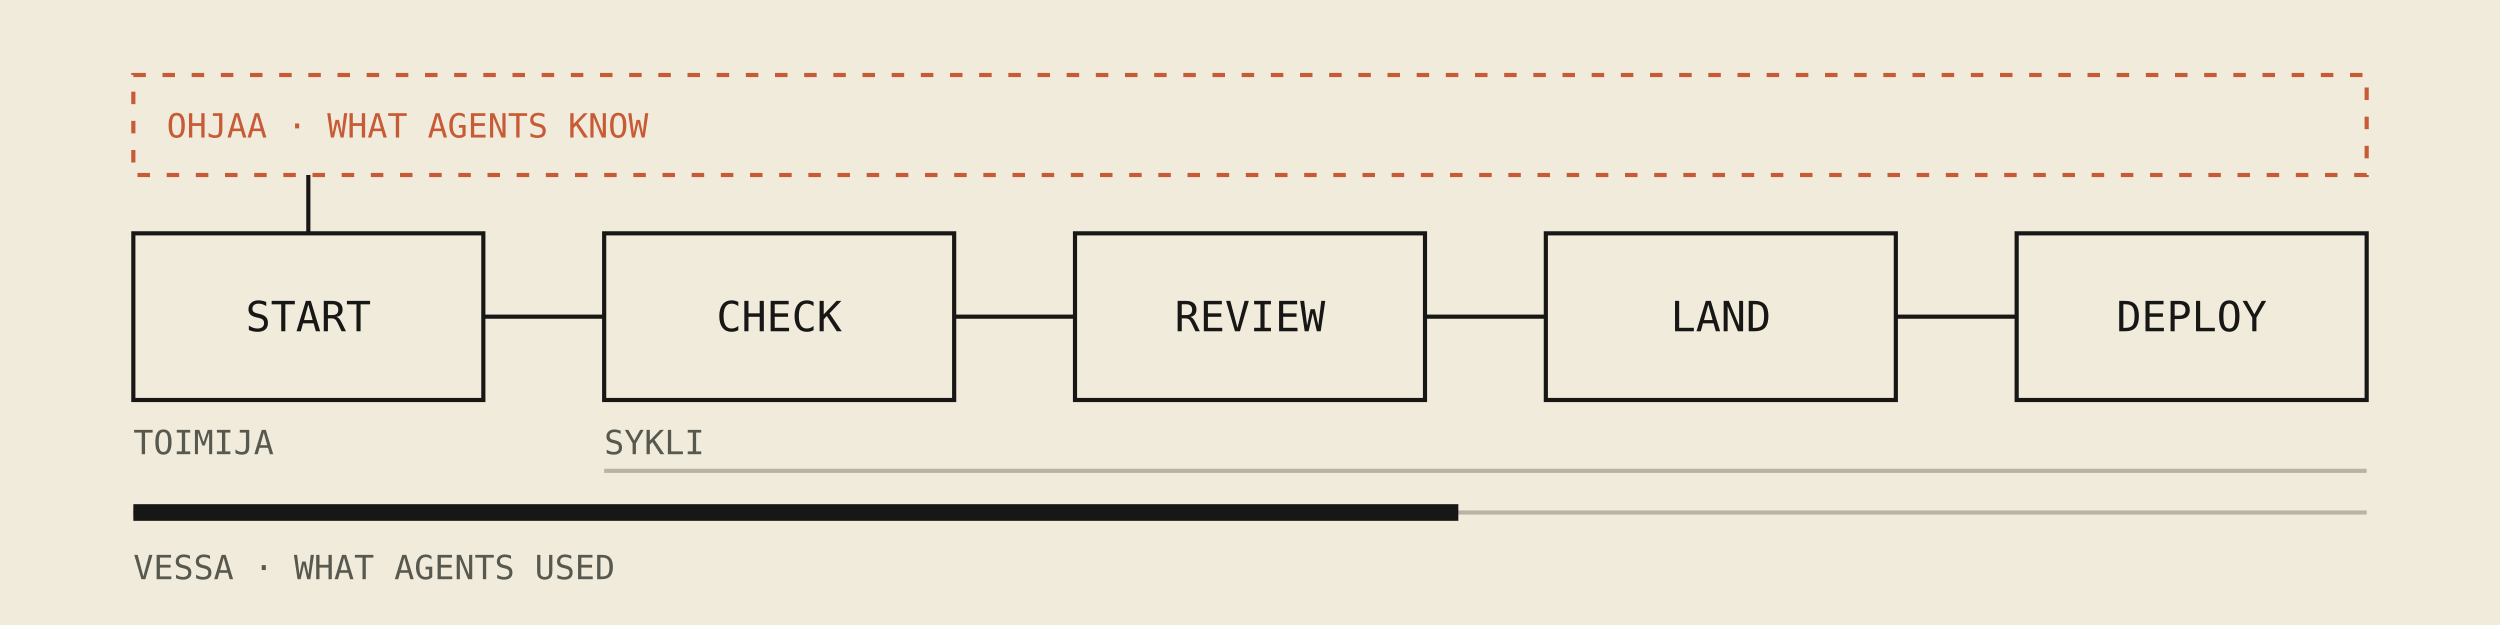
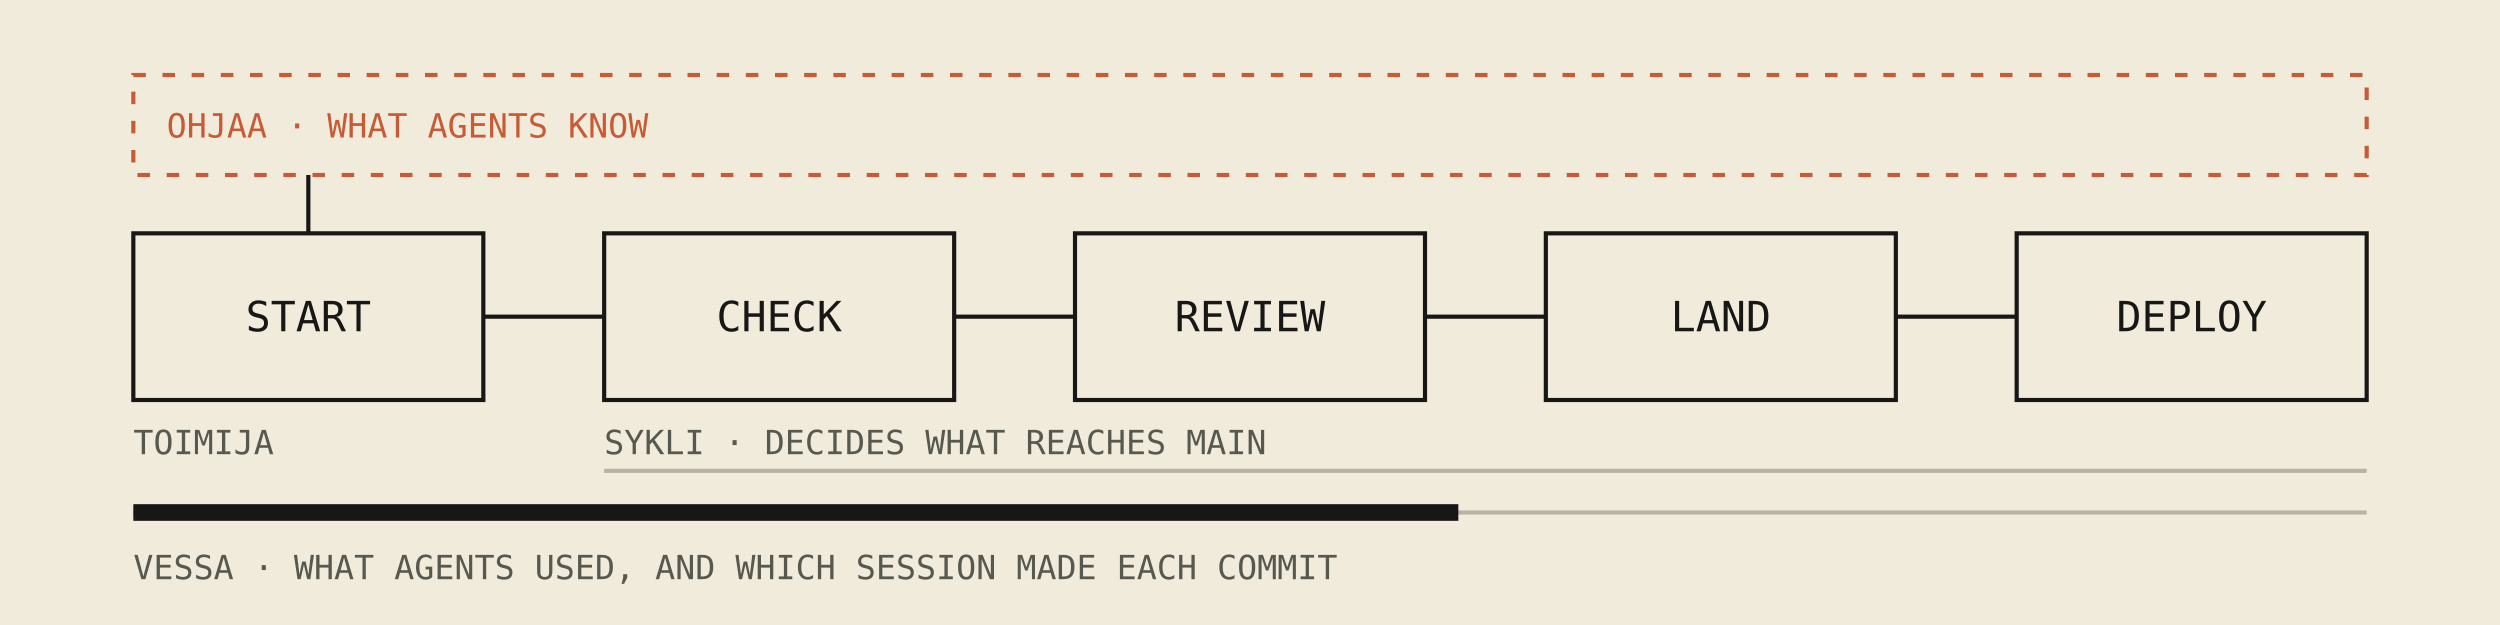
<svg xmlns="http://www.w3.org/2000/svg" viewBox="0 0 1200 300" fill="none" role="img" aria-labelledby="t d">
  <rect width="1200" height="300" fill="#f1ebdc" />
  <g stroke="#171715" stroke-width="2">
    <path d="M64 36H1136V84H64Z" stroke-dasharray="6 8" stroke="#c75b36" />
    <path d="M148 84V112" />
    <path d="M232 152H290M458 152H516M684 152H742M910 152H968" />
    <path d="M64 112H232V192H64Z" fill="none" />
    <path d="M290 112H458V192H290Z" fill="none" />
    <path d="M516 112H684V192H516Z" fill="none" />
    <path d="M742 112H910V192H742Z" fill="none" />
    <path d="M968 112H1136V192H968Z" fill="none" />
    <path d="M64 246H1136" stroke="#b9b3a5" />
    <path d="M64 246H700" stroke-width="8" stroke="#171715" />
  </g>
  <g font-family="'Geist Mono', ui-monospace, Menlo, monospace" font-size="20" fill="#171715" text-anchor="middle">
    <text x="148" y="159">START</text>
    <text x="374" y="159">CHECK</text>
    <text x="600" y="159">REVIEW</text>
    <text x="826" y="159">LAND</text>
    <text x="1052" y="159">DEPLOY</text>
  </g>
  <g font-family="'Geist Mono', ui-monospace, Menlo, monospace" font-size="16" fill="#57594f">
    <text x="80" y="66" fill="#c75b36">OHJAA · WHAT AGENTS KNOW</text>
    <text x="64" y="218">TOIMIJA</text>
-     <text x="290" y="218">SYKLI</text>
-     <text x="64" y="278" fill="#57594f">VESSA · WHAT AGENTS USED</text>
+     <text x="290" y="218">SYKLI · DECIDES WHAT REACHES MAIN</text>
+     <text x="64" y="278" fill="#57594f">VESSA · WHAT AGENTS USED, AND WHICH SESSION MADE EACH COMMIT</text>
  </g>
  <path d="M290 226H1136" stroke="#b9b3a5" stroke-width="2" />
</svg>
